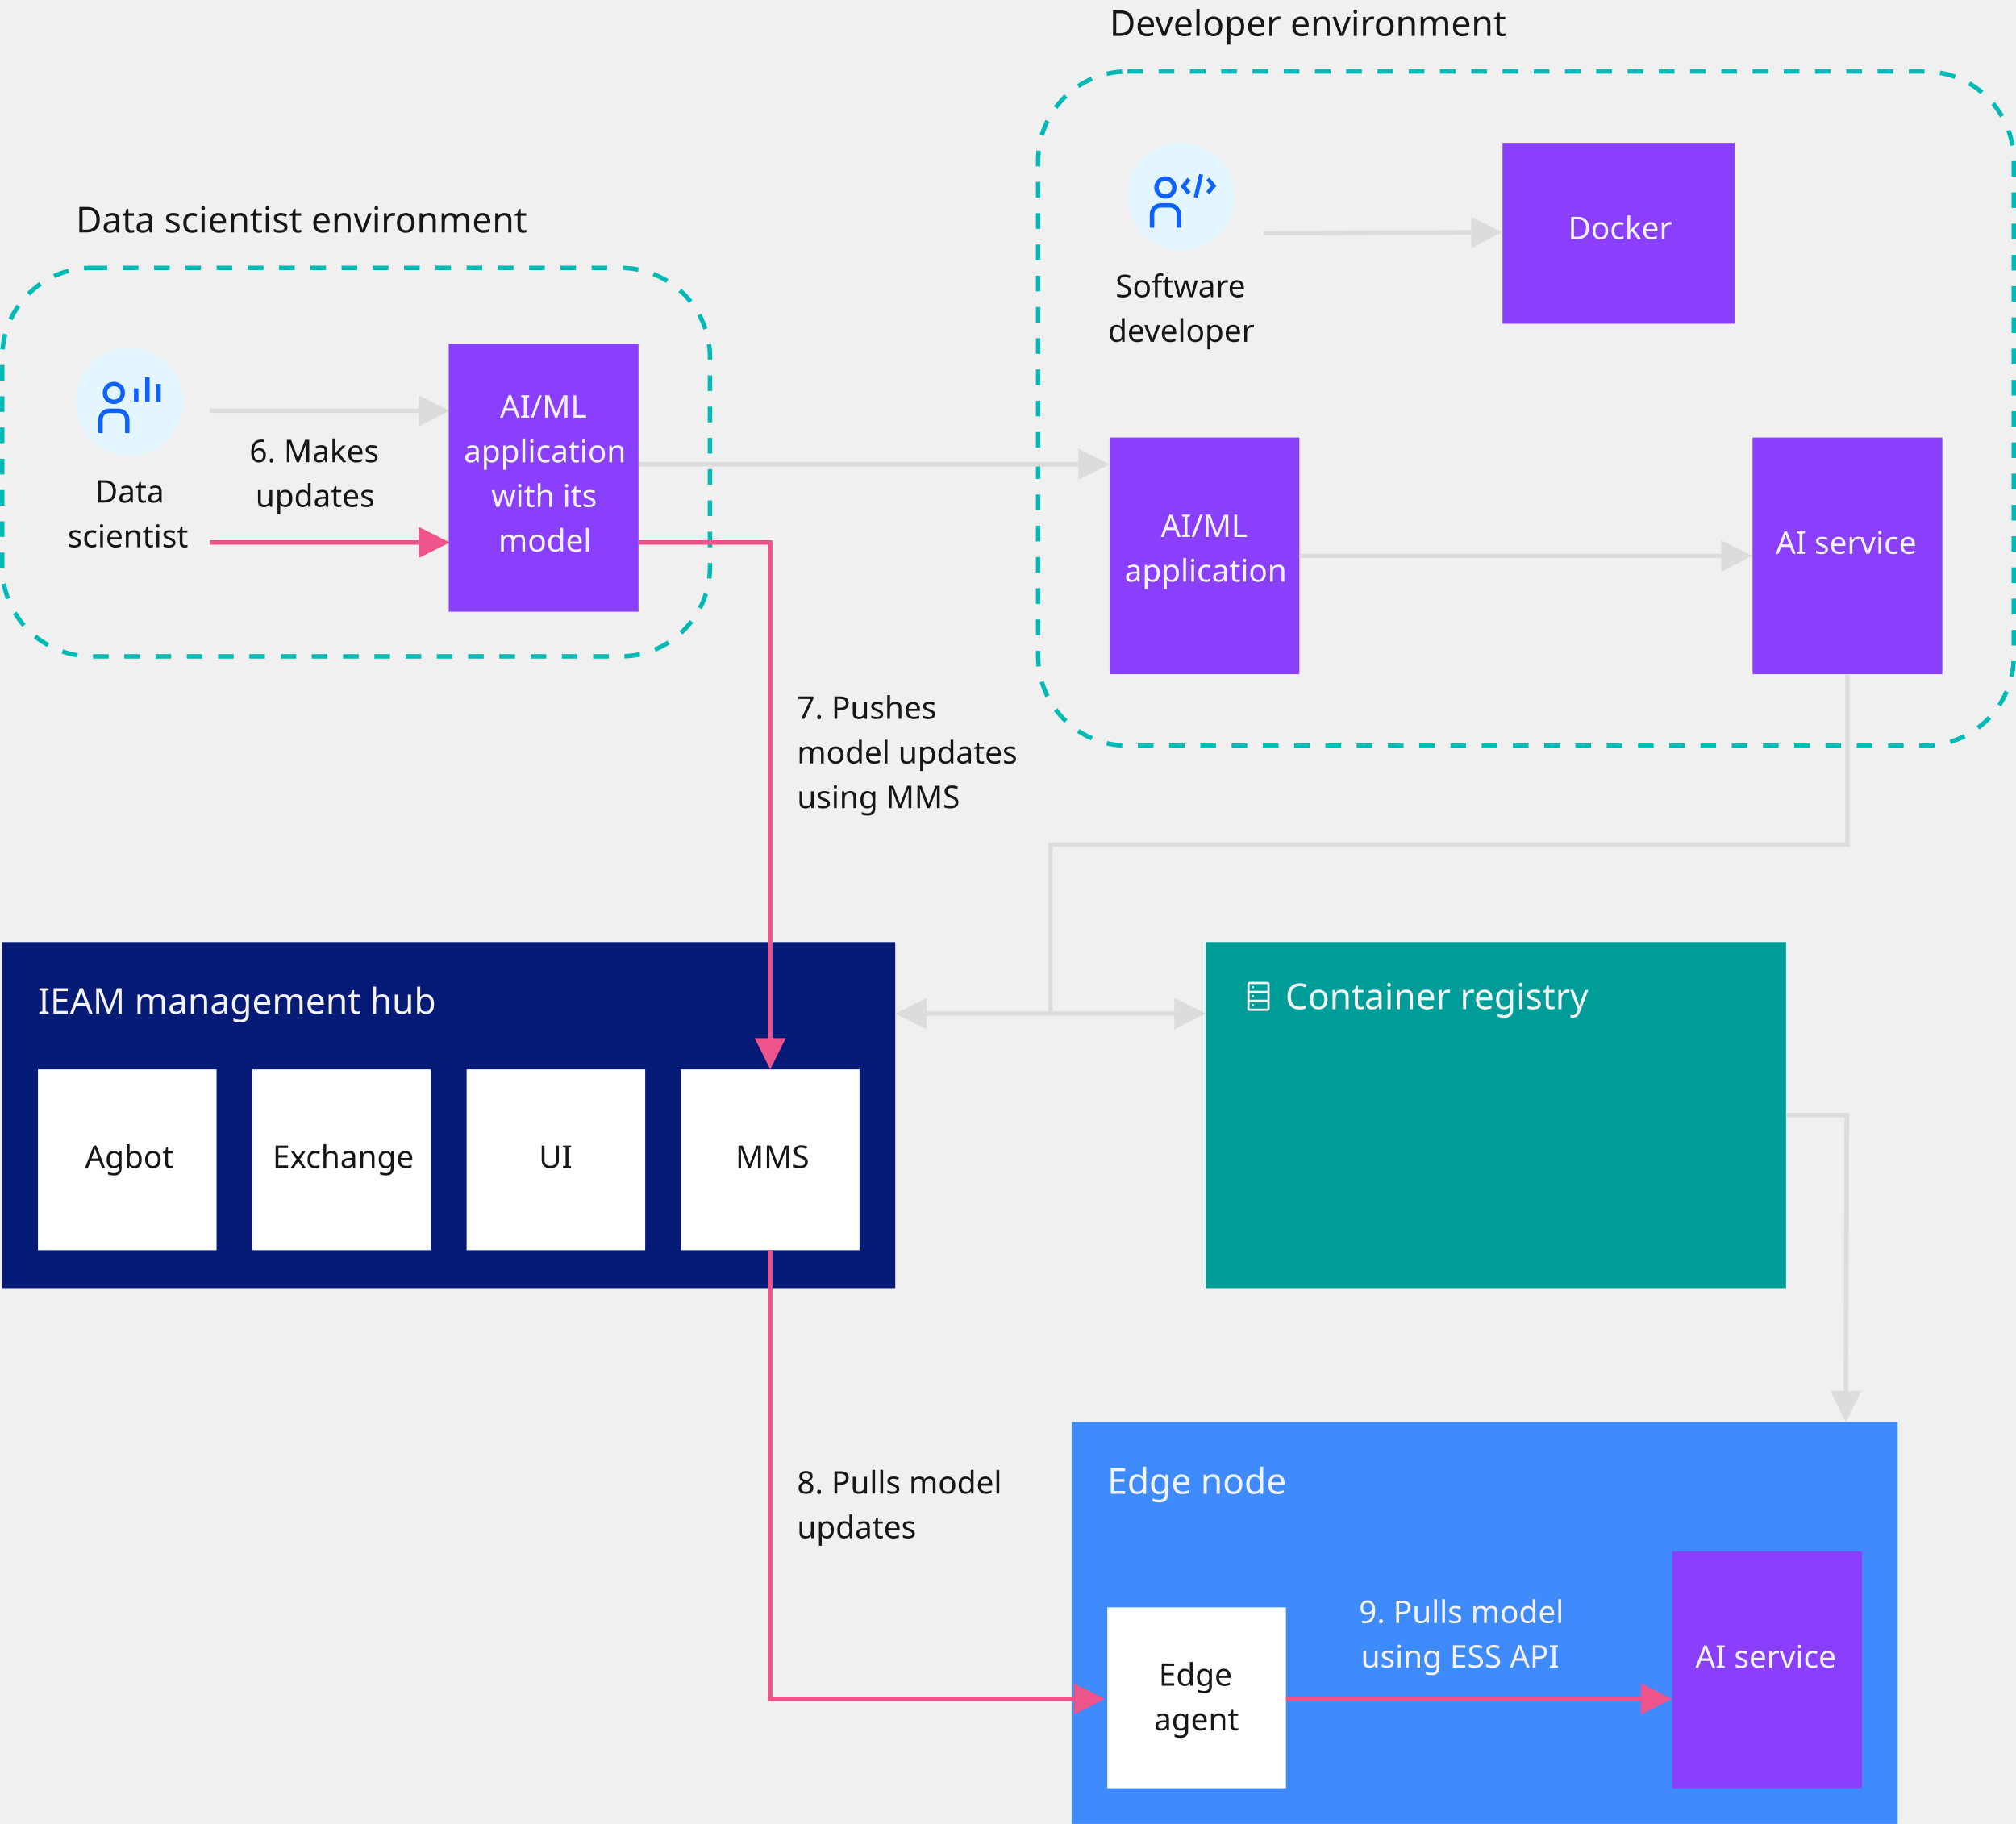
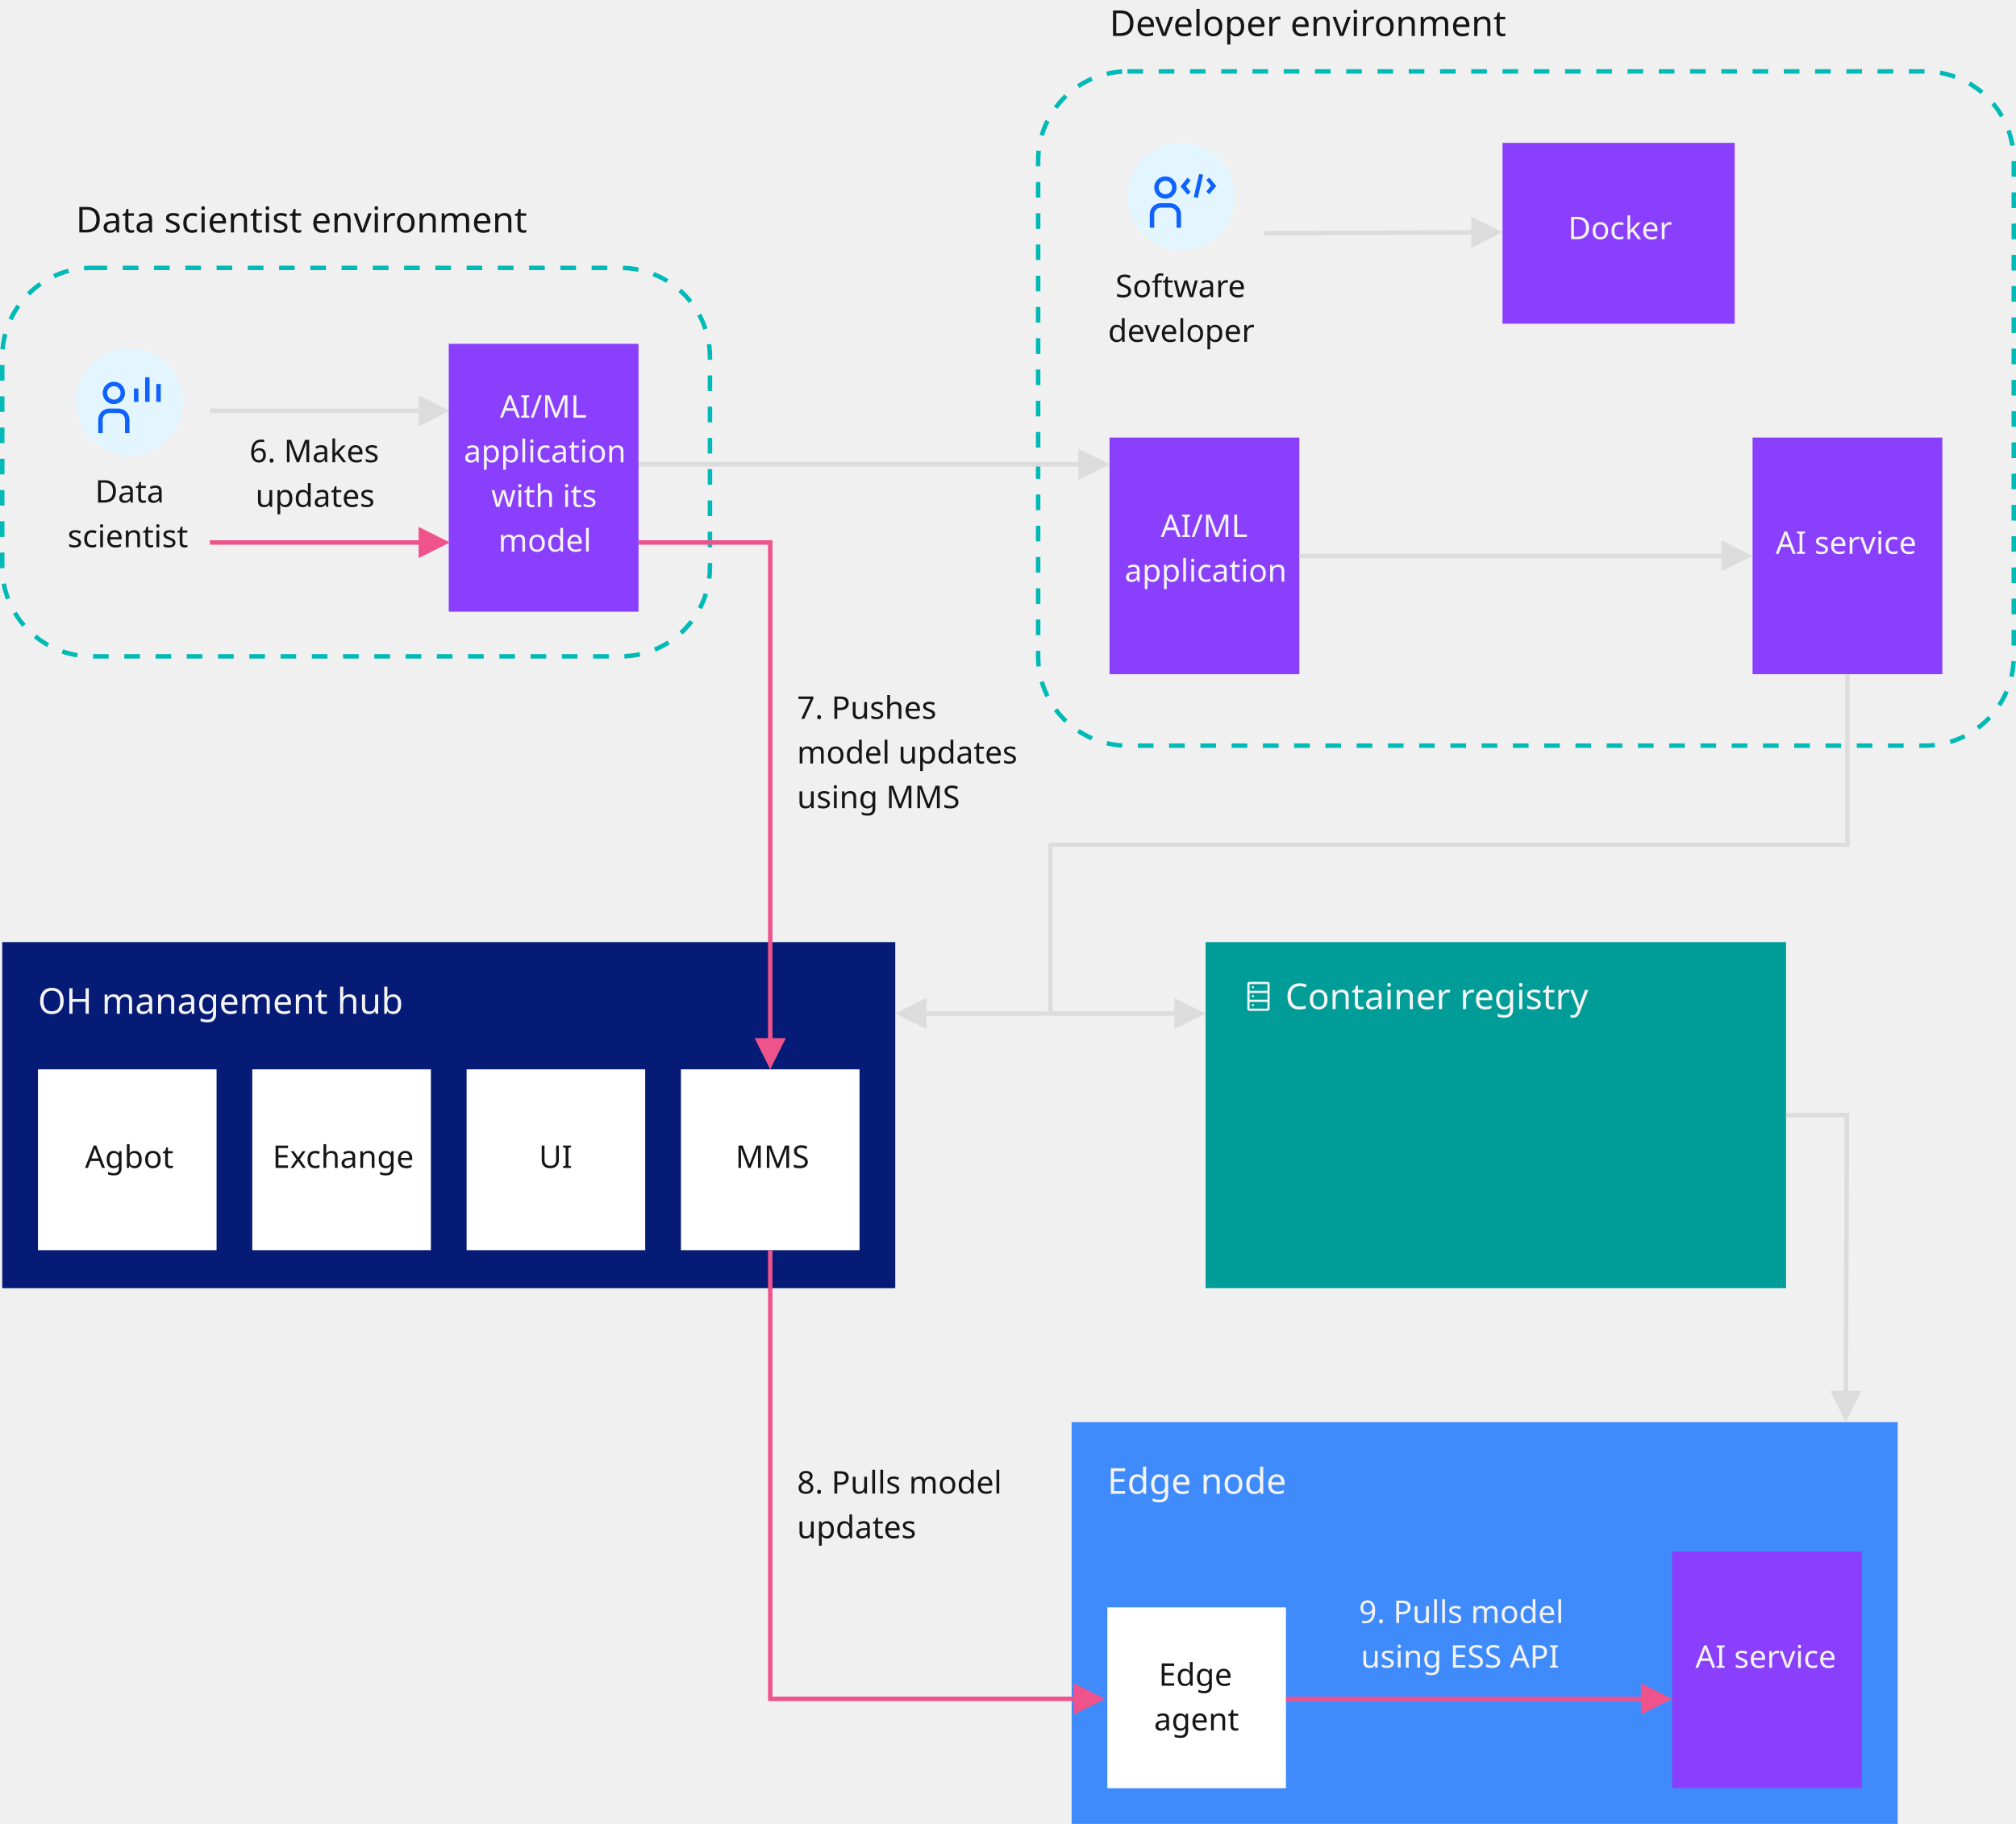
<svg xmlns="http://www.w3.org/2000/svg" version="1.1" id="Layer_1" x="0px" y="0px" viewBox="0 0 903 817" style="enable-background:new 0 0 903 817;" xml:space="preserve">
  <style type="text/css">
	.st0{fill:none;stroke:#00BAB6;stroke-width:2;stroke-dasharray:7;}
	.st1{fill-rule:evenodd;clip-rule:evenodd;fill:#E3F6FF;}
	.st2{fill-rule:evenodd;clip-rule:evenodd;fill:#0F62FE;}
	.st3{fill-rule:evenodd;clip-rule:evenodd;fill:#009C98;}
	.st4{fill:#DCDCDC;}
	.st5{fill-rule:evenodd;clip-rule:evenodd;fill:#408BFC;}
	.st6{fill-rule:evenodd;clip-rule:evenodd;fill:#FFFFFF;}
	.st7{fill-rule:evenodd;clip-rule:evenodd;fill:#051B75;}
	.st8{fill-rule:evenodd;clip-rule:evenodd;fill:#8A3FFC;}
	.st9{fill:#EE538B;}
	.st10{fill-rule:evenodd;clip-rule:evenodd;fill:none;}
	.st11{fill:#161616;}
	.st12{font-family:'IBMPlexSans';}
	.st13{font-size:14px;}
	.st14{fill:#F4F4F4;}
	.st15{font-family:'IBMPlexSans-Medium';}
	.st16{font-size:16px;}
	.st17{fill:none;}
</style>
  <path id="Rectangle-Copy-19" class="st0" d="M505,32h357c22.1,0,40,17.9,40,40v222c0,22.1-17.9,40-40,40H505c-22.1,0-40-17.9-40-40  V72C465,49.9,482.9,32,505,32z" />
  <path id="Rectangle-Copy-23" class="st0" d="M41,120h237c22.1,0,40,17.9,40,40v94c0,22.1-17.9,40-40,40H41c-22.1,0-40-17.9-40-40  v-94C1,137.9,18.9,120,41,120z" />
  <circle id="Oval-Copy-3" class="st1" cx="58" cy="180" r="24" />
  <path id="Shape" class="st2" d="M53,183c2.8,0,5,2.2,5,5v6h-2v-6c0-1.7-1.3-3-3-3h-4c-1.7,0-3,1.3-3,3v6h-2v-6c0-2.8,2.2-5,5-5H53z   M51,171c2.8,0,5,2.2,5,5s-2.2,5-5,5s-5-2.2-5-5S48.2,171,51,171z M72,172v8h-2v-8H72z M67,169v11h-2v-11H67z M62,174v6h-2v-6H62z   M51,173c-1.7,0-3,1.3-3,3c0,1.7,1.3,3,3,3c1.7,0,3-1.3,3-3S52.7,173,51,173z" />
  <circle id="Oval-Copy-3_1_" class="st1" cx="529" cy="88" r="24" />
  <path id="Shape_1_" class="st2" d="M524,91c2.8,0,5,2.2,5,5v6h-2v-6c0-1.7-1.3-3-3-3h-4c-1.7,0-3,1.3-3,3v6h-2v-6c0-2.8,2.2-5,5-5  H524z M522,79c2.8,0,5,2.2,5,5s-2.2,5-5,5s-5-2.2-5-5S519.2,79,522,79z M537.1,77.9l1.8,0.4l-2.4,10.4l-1.8-0.4L537.1,77.9z   M531.9,79.6l1.4,1.2l-2.1,2.6l2.1,2.6l-1.4,1.2l-3.1-3.7L531.9,79.6z M541.7,79.6l3.1,3.7l-3.1,3.7l-1.4-1.2l2.1-2.6l-2.1-2.6  L541.7,79.6z M522,81c-1.7,0-3,1.3-3,3c0,1.7,1.3,3,3,3s3-1.3,3-3S523.7,81,522,81z" />
  <rect id="Rectangle-Copy-14" x="540" y="422" class="st3" width="260" height="155" />
  <path id="Line-5-Copy-5" class="st4" d="M828.3,498.5l0,1L827.8,623l6,0l-7.1,14l-6.9-14l6,0l0.4-122.5H800v-2H828.3z" />
  <rect id="Rectangle-Copy-14_1_" x="480" y="637" class="st5" width="370" height="180" />
  <rect id="Rectangle-Copy-9" x="496" y="720" class="st6" width="80" height="81" />
  <rect id="Rectangle-Copy-24" x="1" y="422" class="st7" width="400" height="155" />
  <rect id="Rectangle-Copy-16" x="305" y="479" class="st6" width="80" height="81" />
  <rect id="Rectangle-Copy-16_1_" x="209" y="479" class="st6" width="80" height="81" />
  <rect id="Rectangle-Copy-16_2_" x="113" y="479" class="st6" width="80" height="81" />
  <rect id="Rectangle-Copy-16_3_" x="17" y="479" class="st6" width="80" height="81" />
  <rect id="Rectangle-Copy-18" x="673" y="64" class="st8" width="104" height="81" />
  <rect id="Rectangle-Copy-18_1_" x="785" y="196" class="st8" width="85" height="106" />
  <rect id="Rectangle-Copy-18_2_" x="749" y="695" class="st8" width="85" height="106" />
  <rect id="Rectangle-Copy-18_4_" x="497" y="196" class="st8" width="85" height="106" />
  <path id="Line-2-Copy-21" class="st4" d="M659,97.1l14,6.9l-14,7.1l0-6l-92,0.4l-1,0l0-2l1,0l92-0.4L659,97.1z" />
  <path id="Line-2-Copy-30" class="st9" d="M735,754l14,7l-14,7v-6H576v-2h159V754z" />
  <path id="Line-2-Copy-31" class="st4" d="M187.5,177l14,7l-14,7v-6H94v-2h93.5V177z" />
  <path id="Line-2-Copy-32" class="st9" d="M187.5,236l14,7l-14,7v-6H94v-2h93.5V236z" />
  <path id="Line-2-Copy-33" class="st4" d="M483,201l14,7l-14,7v-6H286v-2h197V201z" />
  <path id="Line-2-Copy-34" class="st4" d="M828.5,302v77.3l-357,0V455l-56.5,0v6l-14-7l14-7v6h54.5v-75.6l357,0V302H828.5z" />
  <path id="Line-2-Copy-35" class="st4" d="M771,242l14,7l-14,7v-6H582v-2h189V242z" />
  <path id="Line-4-Copy-3" class="st9" d="M346,242v223h6l-7,14l-7-14h6V244h-58v-2H346z" />
  <path id="Path-3-Copy" class="st9" d="M346,560v200h135v-6l14,7l-14,7v-6H344V560H346z" />
  <path id="Line-5" class="st4" d="M526,447l14,7l-14,7v-6h-55.5v-2H526V447z" />
  <rect x="25" y="214.8" class="st10" width="64.9" height="34.7" />
  <text transform="matrix(1 0 0 1 42.5615 225.1207)">
    <tspan x="0" y="0" class="st11 st12 st13">Data </tspan>
    <tspan x="-12.3" y="20" class="st11 st12 st13">scientist</tspan>
  </text>
  <rect x="108" y="196.7" class="st10" width="64.9" height="34.7" />
  <text transform="matrix(1 0 0 1 111.7521 207.0324)">
    <tspan x="0" y="0" class="st11 st12 st13">6. Makes </tspan>
    <tspan x="2.7" y="20" class="st11 st12 st13">updates</tspan>
  </text>
  <rect x="357" y="311.6" class="st10" width="104.5" height="58.3" />
  <text transform="matrix(1 0 0 1 357 321.9854)">
    <tspan x="0" y="0" class="st11 st12 st13">7. Pushes </tspan>
    <tspan x="0" y="20" class="st11 st12 st13">model updates </tspan>
    <tspan x="0" y="40" class="st11 st12 st13">using MMS</tspan>
  </text>
  <rect x="357" y="658.7" class="st10" width="104.5" height="39.6" />
  <text transform="matrix(1 0 0 1 357 669.0122)">
    <tspan x="0" y="0" class="st11 st12 st13">8. Pulls model </tspan>
    <tspan x="0" y="20" class="st11 st12 st13">updates</tspan>
  </text>
  <rect x="597.3" y="716.6" class="st10" width="114.1" height="39.6" />
  <text transform="matrix(1 0 0 1 608.6749 726.983)">
    <tspan x="0" y="0" class="st14 st12 st13">9. Pulls model </tspan>
    <tspan x="0.9" y="20" class="st14 st12 st13">using ESS API</tspan>
  </text>
  <rect x="491.3" y="122.8" class="st10" width="74.1" height="34.8" />
  <text transform="matrix(1 0 0 1 499.6205 133.1156)">
    <tspan x="0" y="0" class="st11 st12 st13">Software </tspan>
    <tspan x="-3.3" y="20" class="st11 st12 st13">developer</tspan>
  </text>
  <rect x="305" y="512.8" class="st10" width="80" height="14.9" />
  <text transform="matrix(1 0 0 1 329.4114 523.149)" class="st11 st12 st13">MMS</text>
  <rect x="502" y="744.7" class="st10" width="65.8" height="37.9" />
  <text transform="matrix(1 0 0 1 518.9951 755.1068)">
    <tspan x="0" y="0" class="st11 st12 st13">Edge </tspan>
    <tspan x="-2.1" y="20" class="st11 st12 st13">agent</tspan>
  </text>
  <rect x="749" y="736.7" class="st10" width="84.8" height="16.4" />
  <text transform="matrix(1 0 0 1 759.3896 747.0668)" class="st14 st12 st13">AI service</text>
  <rect x="209" y="512.8" class="st10" width="80" height="14.9" />
  <text transform="matrix(1 0 0 1 241.3772 523.149)" class="st11 st12 st13">UI</text>
  <rect x="113" y="512.8" class="st10" width="80" height="14.9" />
  <text transform="matrix(1 0 0 1 122.0818 523.149)" class="st11 st12 st13">Exchange</text>
  <rect x="17" y="512.8" class="st10" width="80" height="14.9" />
  <text transform="matrix(1 0 0 1 38.0725 523.149)" class="st11 st12 st13">Agbot</text>
  <rect x="673" y="96.8" class="st10" width="104" height="14.9" />
  <text transform="matrix(1 0 0 1 702.3762 107.1315)" class="st14 st12 st13">Docker</text>
  <rect x="784.9" y="237.7" class="st10" width="85" height="14.9" />
  <text transform="matrix(1 0 0 1 795.3751 248.0777)" class="st14 st12 st13">AI service</text>
  <rect x="496.8" y="230.2" class="st10" width="85.2" height="34.7" />
  <text transform="matrix(1 0 0 1 519.9266 240.5443)">
    <tspan x="0" y="0" class="st14 st12 st13">AI/ML </tspan>
    <tspan x="-16.2" y="20" class="st14 st12 st13">application</tspan>
  </text>
  <rect x="17" y="442.3" class="st10" width="236.1" height="15.6" />
-   <text transform="matrix(1 0 0 1 17.0002 454.0923)" class="st14 st15 st16">IEAM management hub</text>
+   <text transform="matrix(1 0 0 1 17.0002 454.0923)" class="st14 st15 st16">OH management hub</text>
  <rect x="496" y="657.3" class="st10" width="236.1" height="15.6" />
  <text transform="matrix(1 0 0 1 496.0002 669.1191)" class="st14 st15 st16">Edge node</text>
  <rect x="34" y="92.3" class="st10" width="236.1" height="15.6" />
  <text transform="matrix(1 0 0 1 33.9919 104.1321)" class="st11 st15 st16">Data scientist environment</text>
  <rect x="497" y="4.3" class="st10" width="236.1" height="15.6" />
  <text transform="matrix(1 0 0 1 497.0002 16.1162)" class="st11 st15 st16">Developer environment</text>
  <rect id="Rectangle-Copy-18_6_" x="201" y="154" class="st8" width="85" height="120" />
  <rect x="203.1" y="176.7" class="st10" width="80.6" height="74.6" />
  <text transform="matrix(1 0 0 1 223.9288 187.0765)">
    <tspan x="0" y="0" class="st14 st12 st13">AI/ML </tspan>
    <tspan x="-16.2" y="20" class="st14 st12 st13">application </tspan>
    <tspan x="-3.9" y="40" class="st14 st12 st13">with its </tspan>
    <tspan x="-0.7" y="60" class="st14 st12 st13">model</tspan>
  </text>
  <rect x="575.7" y="440.2" class="st10" width="162.3" height="15.6" />
  <text transform="matrix(1 0 0 1 575.7068 452.0177)" class="st14 st15 st16">Container registry</text>
  <g>
    <path class="st14" d="M567.7,439.8h-8c-0.6,0-1,0.4-1,1v11c0,0.6,0.4,1,1,1h8c0.6,0,1-0.4,1-1v-11   C568.7,440.2,568.3,439.8,567.7,439.8z M567.7,440.8v3h-8v-3H567.7z M559.7,447.8v-3h8v3H559.7z M559.7,451.8v-3h8v3H559.7z" />
    <circle class="st14" cx="561.2" cy="442.2" r="0.5" />
    <circle class="st14" cx="561.2" cy="446.2" r="0.5" />
    <circle class="st14" cx="561.2" cy="450.2" r="0.5" />
    <rect id="_x3C_Transparent_Rectangle_x3E__616_" x="555.7" y="438.2" class="st17" width="16" height="16" />
  </g>
</svg>
